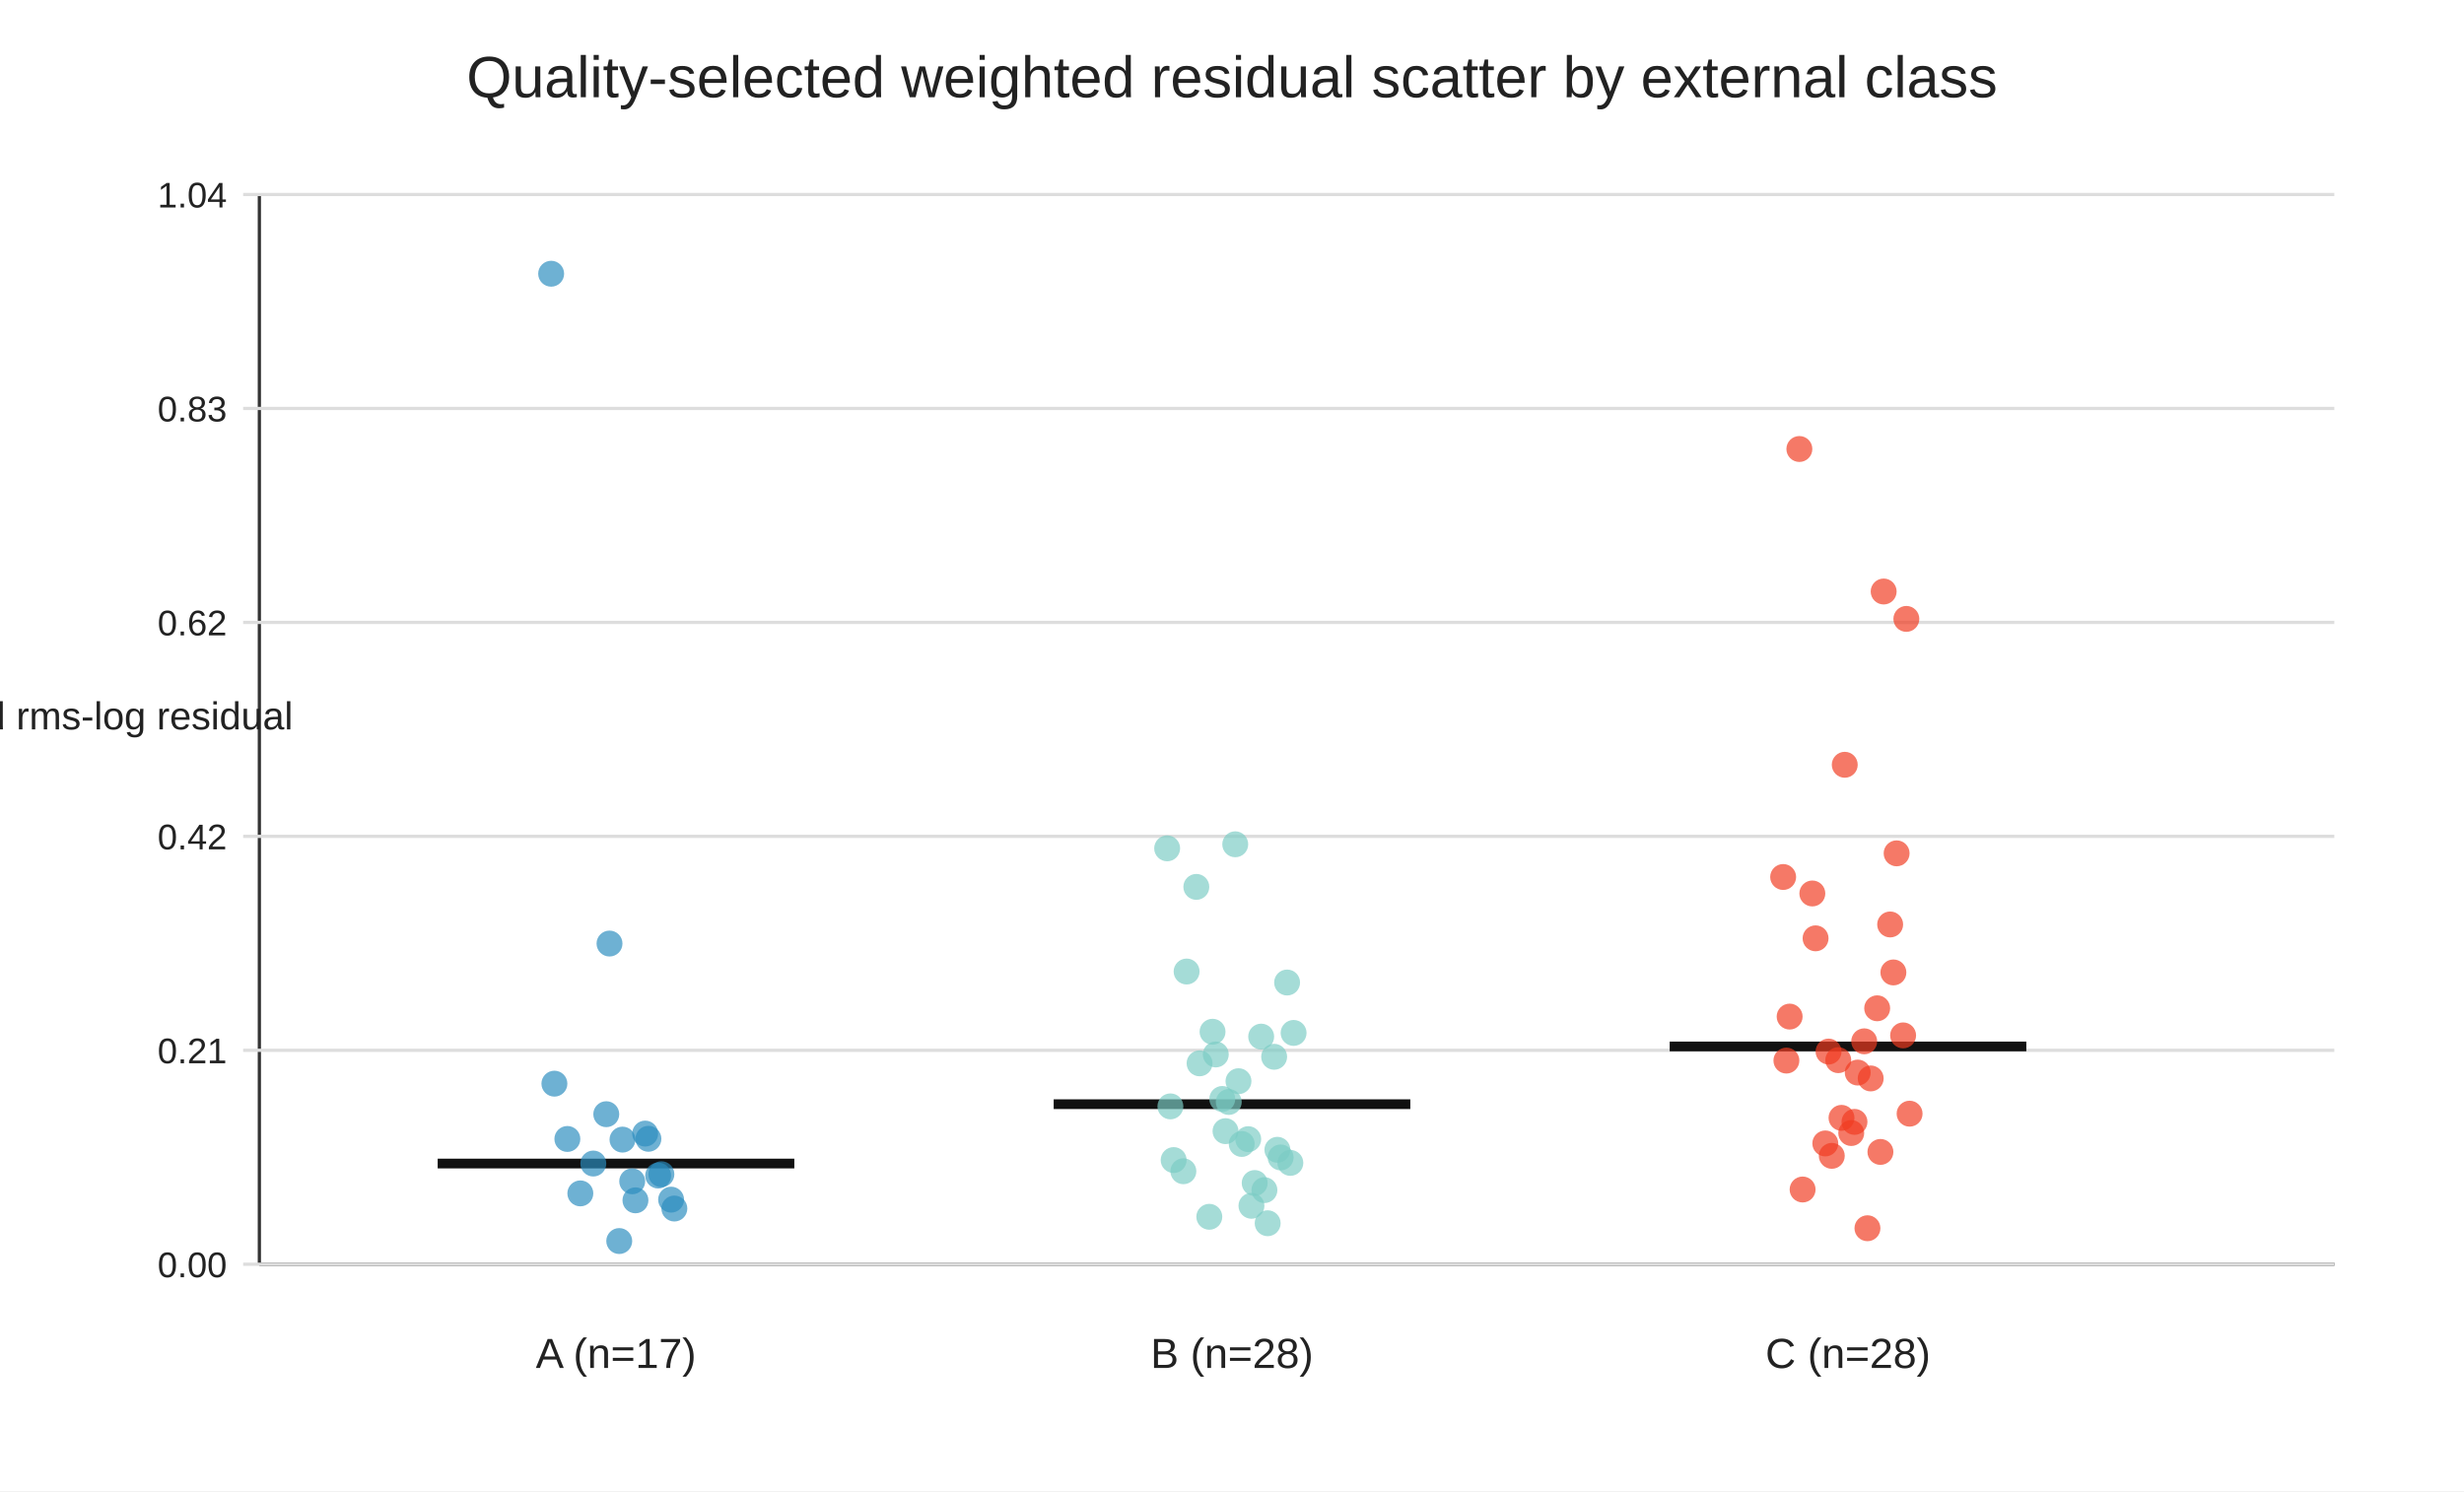
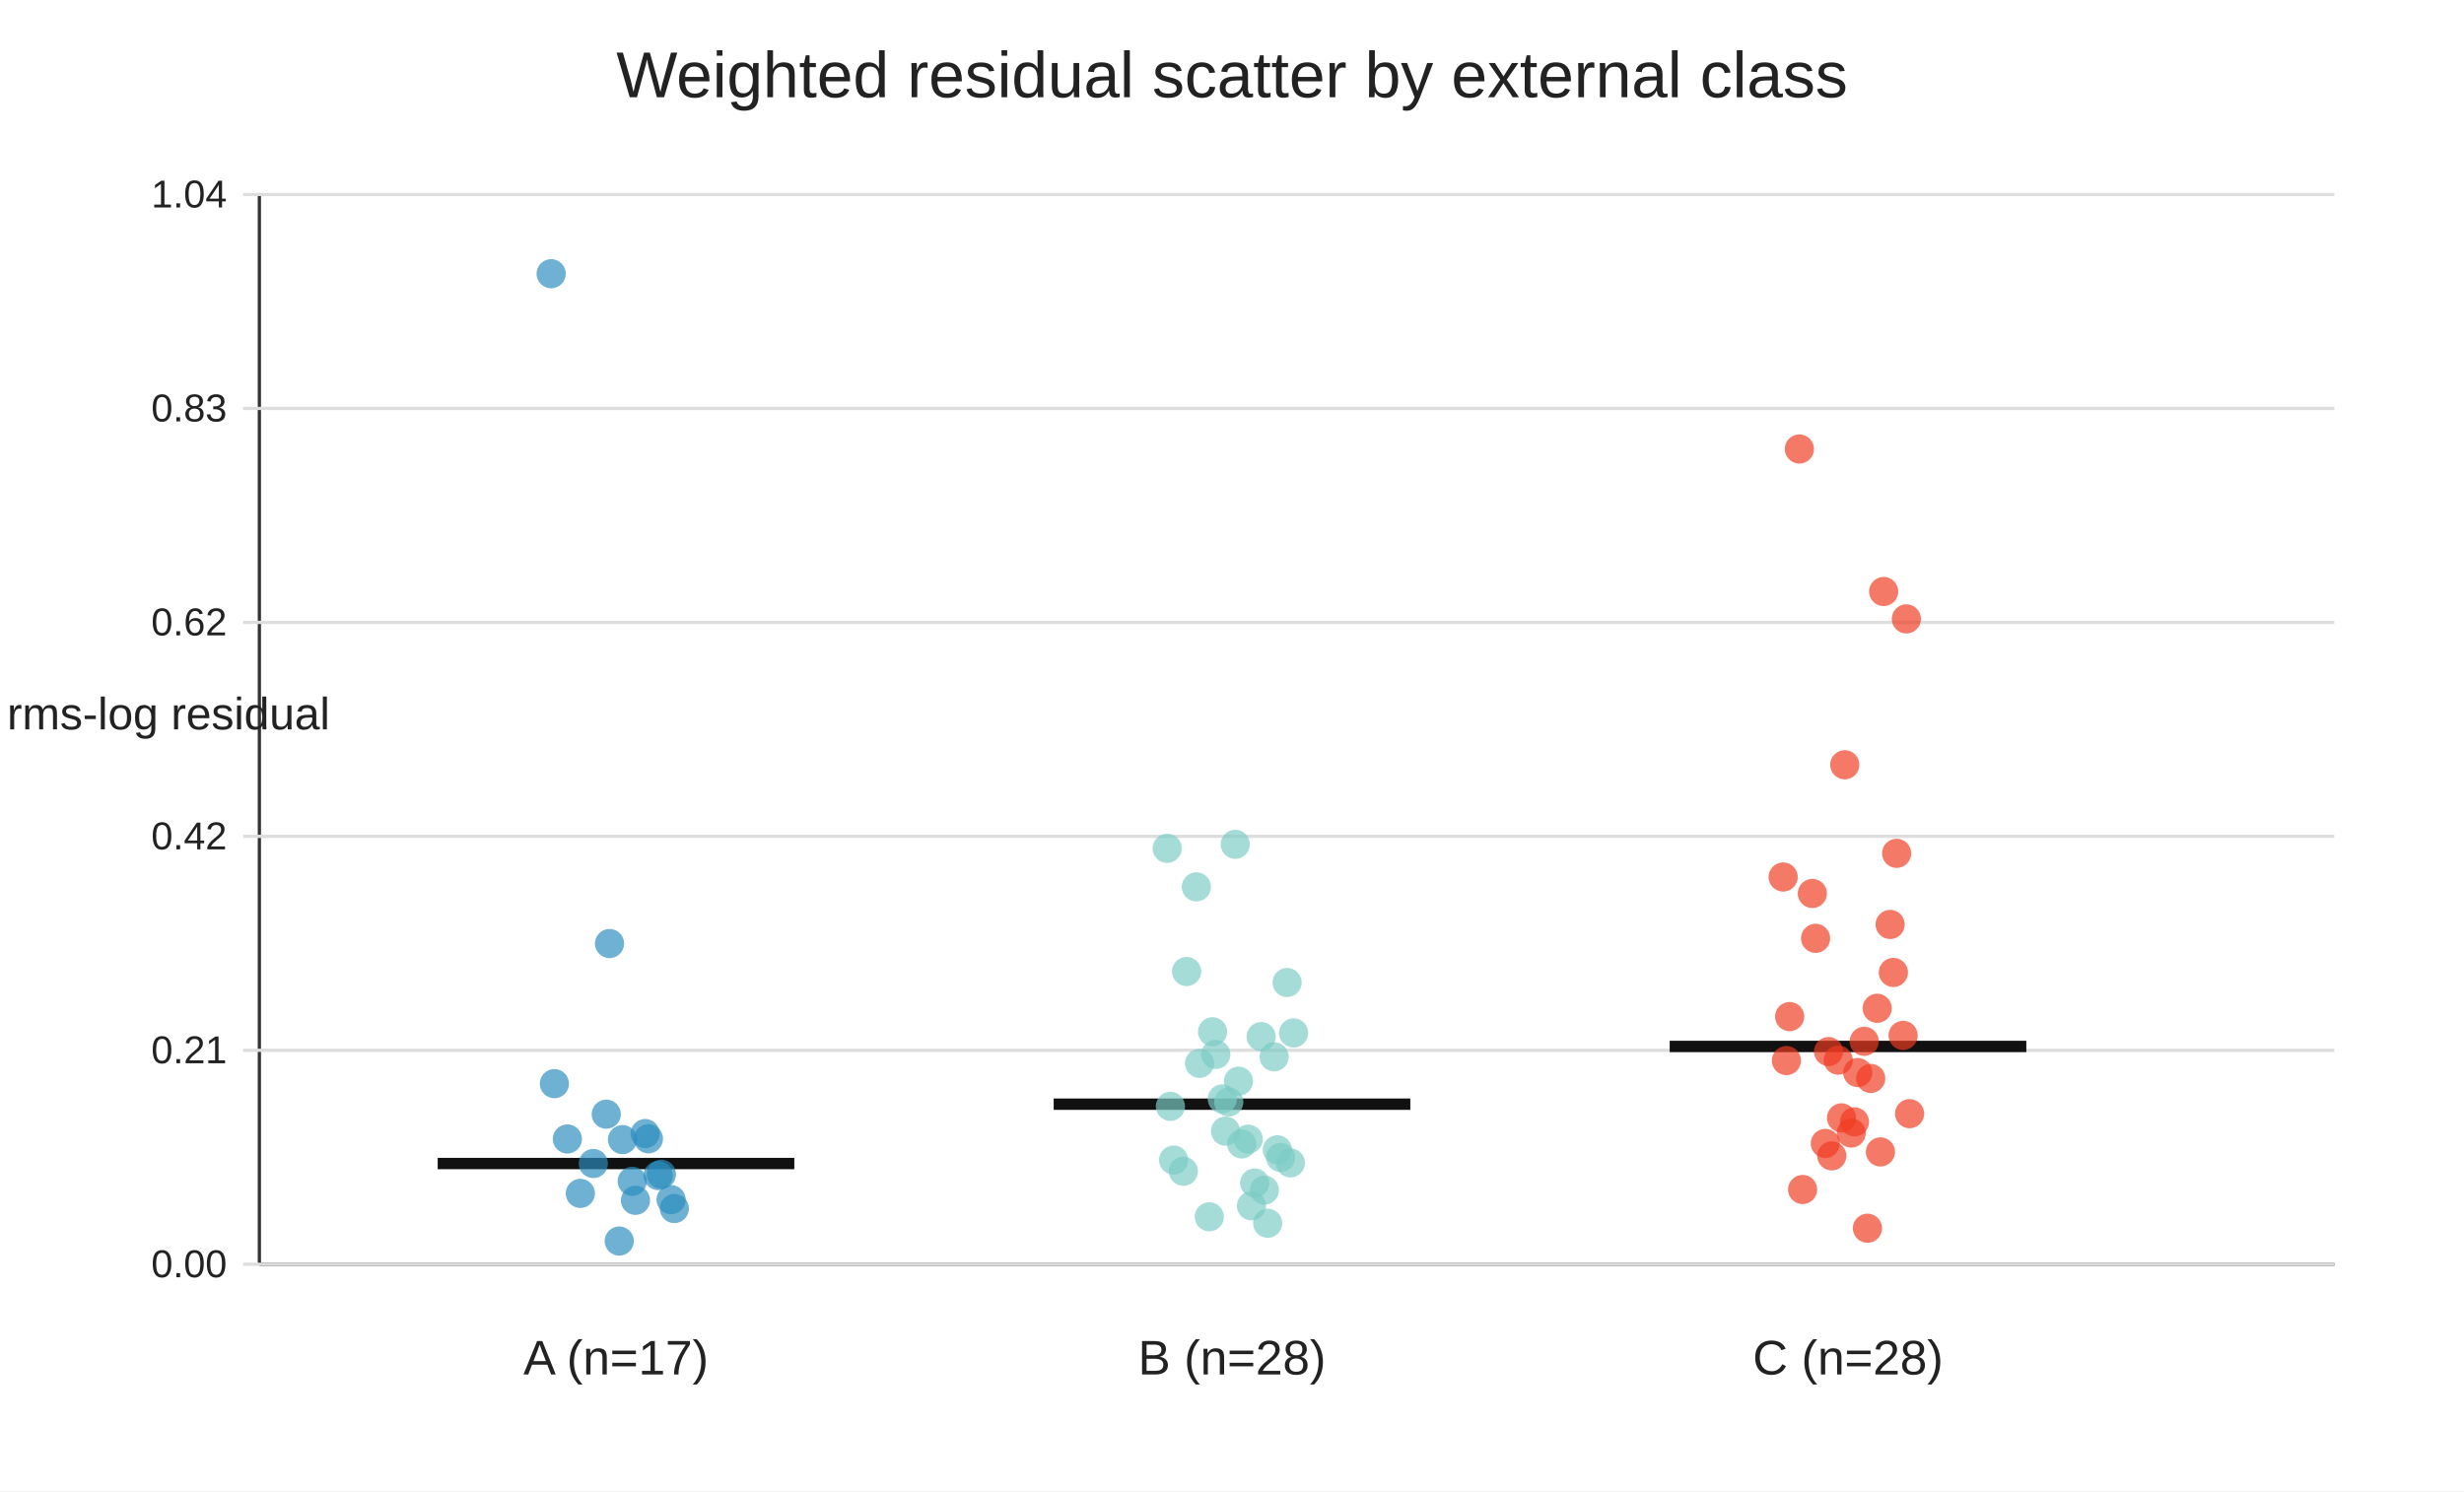
<svg xmlns="http://www.w3.org/2000/svg" width="760" height="460" viewBox="0 0 760 460">
  <rect width="100%" height="100%" fill="white" />
-   <text x="380.00" y="30.00" font-family="Arial, sans-serif" font-size="18" text-anchor="middle" fill="#222">Quality-selected weighted residual scatter by external class</text>
+   <text x="380.00" y="30.00" font-family="Arial, sans-serif" font-size="20" text-anchor="middle" fill="#222">Weighted residual scatter by external class</text>
  <line x1="80" y1="390" x2="720" y2="390" stroke="#333" />
  <line x1="80" y1="60" x2="80" y2="390" stroke="#333" />
  <line x1="75" y1="390.00" x2="720" y2="390.00" stroke="#ddd" />
-   <text x="70.00" y="394.00" font-family="Arial, sans-serif" font-size="11" text-anchor="end" fill="#222">0.00</text>
+   <text x="70.00" y="394.00" font-family="Arial, sans-serif" font-size="12" text-anchor="end" fill="#222">0.00</text>
  <line x1="75" y1="324.00" x2="720" y2="324.00" stroke="#ddd" />
-   <text x="70.00" y="328.00" font-family="Arial, sans-serif" font-size="11" text-anchor="end" fill="#222">0.21</text>
+   <text x="70.00" y="328.00" font-family="Arial, sans-serif" font-size="12" text-anchor="end" fill="#222">0.21</text>
  <line x1="75" y1="258.00" x2="720" y2="258.00" stroke="#ddd" />
-   <text x="70.00" y="262.00" font-family="Arial, sans-serif" font-size="11" text-anchor="end" fill="#222">0.42</text>
+   <text x="70.00" y="262.00" font-family="Arial, sans-serif" font-size="12" text-anchor="end" fill="#222">0.42</text>
  <line x1="75" y1="192.00" x2="720" y2="192.00" stroke="#ddd" />
-   <text x="70.00" y="196.00" font-family="Arial, sans-serif" font-size="11" text-anchor="end" fill="#222">0.62</text>
+   <text x="70.00" y="196.00" font-family="Arial, sans-serif" font-size="12" text-anchor="end" fill="#222">0.62</text>
  <line x1="75" y1="126.00" x2="720" y2="126.00" stroke="#ddd" />
-   <text x="70.00" y="130.00" font-family="Arial, sans-serif" font-size="11" text-anchor="end" fill="#222">0.83</text>
+   <text x="70.00" y="130.00" font-family="Arial, sans-serif" font-size="12" text-anchor="end" fill="#222">0.83</text>
  <line x1="75" y1="60.00" x2="720" y2="60.00" stroke="#ddd" />
-   <text x="70.00" y="64.00" font-family="Arial, sans-serif" font-size="11" text-anchor="end" fill="#222">1.04</text>
-   <text x="190.00" y="422.00" font-family="Arial, sans-serif" font-size="13" text-anchor="middle" fill="#222">A (n=17)</text>
-   <line x1="135" y1="358.93" x2="245" y2="358.93" stroke="#111" stroke-width="3" />
-   <circle cx="170.00" cy="84.44" r="4" fill="#2b8cbe" opacity="0.68" />
-   <circle cx="207.00" cy="370.07" r="4" fill="#2b8cbe" opacity="0.68" />
-   <circle cx="203.00" cy="362.64" r="4" fill="#2b8cbe" opacity="0.68" />
-   <circle cx="199.00" cy="349.69" r="4" fill="#2b8cbe" opacity="0.68" />
-   <circle cx="195.00" cy="364.41" r="4" fill="#2b8cbe" opacity="0.68" />
-   <circle cx="191.00" cy="382.84" r="4" fill="#2b8cbe" opacity="0.68" />
-   <circle cx="187.00" cy="343.71" r="4" fill="#2b8cbe" opacity="0.68" />
-   <circle cx="183.00" cy="358.93" r="4" fill="#2b8cbe" opacity="0.68" />
-   <circle cx="179.00" cy="368.14" r="4" fill="#2b8cbe" opacity="0.68" />
-   <circle cx="175.00" cy="351.35" r="4" fill="#2b8cbe" opacity="0.68" />
-   <circle cx="171.00" cy="334.29" r="4" fill="#2b8cbe" opacity="0.68" />
-   <circle cx="208.00" cy="372.81" r="4" fill="#2b8cbe" opacity="0.68" />
-   <circle cx="204.00" cy="362.23" r="4" fill="#2b8cbe" opacity="0.68" />
-   <circle cx="200.00" cy="351.30" r="4" fill="#2b8cbe" opacity="0.68" />
-   <circle cx="196.00" cy="370.28" r="4" fill="#2b8cbe" opacity="0.68" />
-   <circle cx="192.00" cy="351.55" r="4" fill="#2b8cbe" opacity="0.68" />
-   <circle cx="188.00" cy="291.07" r="4" fill="#2b8cbe" opacity="0.68" />
-   <text x="380.00" y="422.00" font-family="Arial, sans-serif" font-size="13" text-anchor="middle" fill="#222">B (n=28)</text>
-   <line x1="325" y1="340.62" x2="435" y2="340.62" stroke="#111" stroke-width="3" />
-   <circle cx="360.00" cy="261.70" r="4" fill="#7bccc4" opacity="0.68" />
-   <circle cx="397.00" cy="303.09" r="4" fill="#7bccc4" opacity="0.68" />
-   <circle cx="393.00" cy="326.00" r="4" fill="#7bccc4" opacity="0.68" />
-   <circle cx="389.00" cy="319.78" r="4" fill="#7bccc4" opacity="0.68" />
-   <circle cx="385.00" cy="351.41" r="4" fill="#7bccc4" opacity="0.68" />
-   <circle cx="381.00" cy="260.45" r="4" fill="#7bccc4" opacity="0.68" />
-   <circle cx="377.00" cy="339.01" r="4" fill="#7bccc4" opacity="0.68" />
-   <circle cx="373.00" cy="375.36" r="4" fill="#7bccc4" opacity="0.68" />
-   <circle cx="369.00" cy="273.59" r="4" fill="#7bccc4" opacity="0.68" />
-   <circle cx="365.00" cy="361.31" r="4" fill="#7bccc4" opacity="0.68" />
-   <circle cx="361.00" cy="341.30" r="4" fill="#7bccc4" opacity="0.68" />
-   <circle cx="398.00" cy="358.73" r="4" fill="#7bccc4" opacity="0.68" />
-   <circle cx="394.00" cy="354.69" r="4" fill="#7bccc4" opacity="0.68" />
-   <circle cx="390.00" cy="367.13" r="4" fill="#7bccc4" opacity="0.68" />
-   <circle cx="386.00" cy="371.97" r="4" fill="#7bccc4" opacity="0.68" />
-   <circle cx="382.00" cy="333.53" r="4" fill="#7bccc4" opacity="0.68" />
-   <circle cx="378.00" cy="348.94" r="4" fill="#7bccc4" opacity="0.68" />
-   <circle cx="374.00" cy="318.28" r="4" fill="#7bccc4" opacity="0.68" />
-   <circle cx="370.00" cy="328.02" r="4" fill="#7bccc4" opacity="0.68" />
-   <circle cx="366.00" cy="299.70" r="4" fill="#7bccc4" opacity="0.68" />
-   <circle cx="362.00" cy="357.86" r="4" fill="#7bccc4" opacity="0.68" />
-   <circle cx="399.00" cy="318.64" r="4" fill="#7bccc4" opacity="0.68" />
-   <circle cx="395.00" cy="357.05" r="4" fill="#7bccc4" opacity="0.68" />
-   <circle cx="391.00" cy="377.35" r="4" fill="#7bccc4" opacity="0.68" />
-   <circle cx="387.00" cy="364.94" r="4" fill="#7bccc4" opacity="0.68" />
-   <circle cx="383.00" cy="352.89" r="4" fill="#7bccc4" opacity="0.68" />
-   <circle cx="379.00" cy="339.94" r="4" fill="#7bccc4" opacity="0.68" />
-   <circle cx="375.00" cy="325.28" r="4" fill="#7bccc4" opacity="0.68" />
-   <text x="570.00" y="422.00" font-family="Arial, sans-serif" font-size="13" text-anchor="middle" fill="#222">C (n=28)</text>
-   <line x1="515" y1="322.81" x2="625" y2="322.81" stroke="#111" stroke-width="3" />
-   <circle cx="550.00" cy="270.54" r="4" fill="#f03b20" opacity="0.68" />
-   <circle cx="587.00" cy="319.40" r="4" fill="#f03b20" opacity="0.68" />
-   <circle cx="583.00" cy="285.18" r="4" fill="#f03b20" opacity="0.68" />
-   <circle cx="579.00" cy="311.04" r="4" fill="#f03b20" opacity="0.68" />
-   <circle cx="575.00" cy="321.23" r="4" fill="#f03b20" opacity="0.68" />
-   <circle cx="571.00" cy="349.52" r="4" fill="#f03b20" opacity="0.68" />
-   <circle cx="567.00" cy="327.04" r="4" fill="#f03b20" opacity="0.68" />
-   <circle cx="563.00" cy="352.73" r="4" fill="#f03b20" opacity="0.68" />
-   <circle cx="559.00" cy="275.62" r="4" fill="#f03b20" opacity="0.68" />
-   <circle cx="555.00" cy="138.51" r="4" fill="#f03b20" opacity="0.68" />
-   <circle cx="551.00" cy="327.17" r="4" fill="#f03b20" opacity="0.68" />
-   <circle cx="588.00" cy="190.92" r="4" fill="#f03b20" opacity="0.68" />
-   <circle cx="584.00" cy="299.98" r="4" fill="#f03b20" opacity="0.68" />
-   <circle cx="580.00" cy="355.35" r="4" fill="#f03b20" opacity="0.68" />
-   <circle cx="576.00" cy="378.89" r="4" fill="#f03b20" opacity="0.68" />
-   <circle cx="572.00" cy="346.08" r="4" fill="#f03b20" opacity="0.68" />
-   <circle cx="568.00" cy="344.84" r="4" fill="#f03b20" opacity="0.68" />
-   <circle cx="564.00" cy="324.39" r="4" fill="#f03b20" opacity="0.68" />
-   <circle cx="560.00" cy="289.46" r="4" fill="#f03b20" opacity="0.68" />
-   <circle cx="556.00" cy="366.94" r="4" fill="#f03b20" opacity="0.68" />
-   <circle cx="552.00" cy="313.60" r="4" fill="#f03b20" opacity="0.68" />
-   <circle cx="589.00" cy="343.55" r="4" fill="#f03b20" opacity="0.68" />
-   <circle cx="585.00" cy="263.24" r="4" fill="#f03b20" opacity="0.68" />
-   <circle cx="581.00" cy="182.47" r="4" fill="#f03b20" opacity="0.68" />
-   <circle cx="577.00" cy="332.68" r="4" fill="#f03b20" opacity="0.68" />
-   <circle cx="573.00" cy="330.87" r="4" fill="#f03b20" opacity="0.68" />
-   <circle cx="569.00" cy="235.92" r="4" fill="#f03b20" opacity="0.68" />
-   <circle cx="565.00" cy="356.56" r="4" fill="#f03b20" opacity="0.68" />
-   <text x="22.00" y="225.00" font-family="Arial, sans-serif" font-size="12" text-anchor="middle" fill="#222">weighted rms-log residual</text>
+   <text x="70.00" y="64.00" font-family="Arial, sans-serif" font-size="12" text-anchor="end" fill="#222">1.04</text>
+   <text x="190.00" y="424.00" font-family="Arial, sans-serif" font-size="15" text-anchor="middle" fill="#222">A (n=17)</text>
+   <line x1="135" y1="358.93" x2="245" y2="358.93" stroke="#111" stroke-width="3.5" />
+   <circle cx="170.00" cy="84.44" r="4.5" fill="#2b8cbe" opacity="0.68" />
+   <circle cx="207.00" cy="370.07" r="4.5" fill="#2b8cbe" opacity="0.68" />
+   <circle cx="203.00" cy="362.64" r="4.5" fill="#2b8cbe" opacity="0.68" />
+   <circle cx="199.00" cy="349.69" r="4.5" fill="#2b8cbe" opacity="0.68" />
+   <circle cx="195.00" cy="364.41" r="4.5" fill="#2b8cbe" opacity="0.68" />
+   <circle cx="191.00" cy="382.84" r="4.5" fill="#2b8cbe" opacity="0.68" />
+   <circle cx="187.00" cy="343.71" r="4.5" fill="#2b8cbe" opacity="0.68" />
+   <circle cx="183.00" cy="358.93" r="4.5" fill="#2b8cbe" opacity="0.68" />
+   <circle cx="179.00" cy="368.14" r="4.5" fill="#2b8cbe" opacity="0.68" />
+   <circle cx="175.00" cy="351.35" r="4.5" fill="#2b8cbe" opacity="0.68" />
+   <circle cx="171.00" cy="334.29" r="4.5" fill="#2b8cbe" opacity="0.68" />
+   <circle cx="208.00" cy="372.81" r="4.5" fill="#2b8cbe" opacity="0.68" />
+   <circle cx="204.00" cy="362.23" r="4.5" fill="#2b8cbe" opacity="0.68" />
+   <circle cx="200.00" cy="351.30" r="4.5" fill="#2b8cbe" opacity="0.68" />
+   <circle cx="196.00" cy="370.28" r="4.5" fill="#2b8cbe" opacity="0.68" />
+   <circle cx="192.00" cy="351.55" r="4.5" fill="#2b8cbe" opacity="0.68" />
+   <circle cx="188.00" cy="291.07" r="4.5" fill="#2b8cbe" opacity="0.68" />
+   <text x="380.00" y="424.00" font-family="Arial, sans-serif" font-size="15" text-anchor="middle" fill="#222">B (n=28)</text>
+   <line x1="325" y1="340.62" x2="435" y2="340.62" stroke="#111" stroke-width="3.5" />
+   <circle cx="360.00" cy="261.70" r="4.5" fill="#7bccc4" opacity="0.68" />
+   <circle cx="397.00" cy="303.09" r="4.5" fill="#7bccc4" opacity="0.68" />
+   <circle cx="393.00" cy="326.00" r="4.5" fill="#7bccc4" opacity="0.68" />
+   <circle cx="389.00" cy="319.78" r="4.5" fill="#7bccc4" opacity="0.68" />
+   <circle cx="385.00" cy="351.41" r="4.5" fill="#7bccc4" opacity="0.68" />
+   <circle cx="381.00" cy="260.45" r="4.5" fill="#7bccc4" opacity="0.68" />
+   <circle cx="377.00" cy="339.01" r="4.5" fill="#7bccc4" opacity="0.68" />
+   <circle cx="373.00" cy="375.36" r="4.5" fill="#7bccc4" opacity="0.68" />
+   <circle cx="369.00" cy="273.59" r="4.5" fill="#7bccc4" opacity="0.68" />
+   <circle cx="365.00" cy="361.31" r="4.5" fill="#7bccc4" opacity="0.68" />
+   <circle cx="361.00" cy="341.30" r="4.5" fill="#7bccc4" opacity="0.68" />
+   <circle cx="398.00" cy="358.73" r="4.5" fill="#7bccc4" opacity="0.68" />
+   <circle cx="394.00" cy="354.69" r="4.5" fill="#7bccc4" opacity="0.68" />
+   <circle cx="390.00" cy="367.13" r="4.5" fill="#7bccc4" opacity="0.68" />
+   <circle cx="386.00" cy="371.97" r="4.5" fill="#7bccc4" opacity="0.68" />
+   <circle cx="382.00" cy="333.53" r="4.5" fill="#7bccc4" opacity="0.68" />
+   <circle cx="378.00" cy="348.94" r="4.5" fill="#7bccc4" opacity="0.68" />
+   <circle cx="374.00" cy="318.28" r="4.5" fill="#7bccc4" opacity="0.68" />
+   <circle cx="370.00" cy="328.02" r="4.5" fill="#7bccc4" opacity="0.68" />
+   <circle cx="366.00" cy="299.70" r="4.5" fill="#7bccc4" opacity="0.68" />
+   <circle cx="362.00" cy="357.86" r="4.5" fill="#7bccc4" opacity="0.68" />
+   <circle cx="399.00" cy="318.64" r="4.5" fill="#7bccc4" opacity="0.68" />
+   <circle cx="395.00" cy="357.05" r="4.5" fill="#7bccc4" opacity="0.68" />
+   <circle cx="391.00" cy="377.35" r="4.5" fill="#7bccc4" opacity="0.68" />
+   <circle cx="387.00" cy="364.94" r="4.5" fill="#7bccc4" opacity="0.68" />
+   <circle cx="383.00" cy="352.89" r="4.5" fill="#7bccc4" opacity="0.68" />
+   <circle cx="379.00" cy="339.94" r="4.5" fill="#7bccc4" opacity="0.68" />
+   <circle cx="375.00" cy="325.28" r="4.5" fill="#7bccc4" opacity="0.68" />
+   <text x="570.00" y="424.00" font-family="Arial, sans-serif" font-size="15" text-anchor="middle" fill="#222">C (n=28)</text>
+   <line x1="515" y1="322.81" x2="625" y2="322.81" stroke="#111" stroke-width="3.5" />
+   <circle cx="550.00" cy="270.54" r="4.5" fill="#f03b20" opacity="0.68" />
+   <circle cx="587.00" cy="319.40" r="4.5" fill="#f03b20" opacity="0.68" />
+   <circle cx="583.00" cy="285.18" r="4.5" fill="#f03b20" opacity="0.68" />
+   <circle cx="579.00" cy="311.04" r="4.5" fill="#f03b20" opacity="0.68" />
+   <circle cx="575.00" cy="321.23" r="4.5" fill="#f03b20" opacity="0.68" />
+   <circle cx="571.00" cy="349.52" r="4.5" fill="#f03b20" opacity="0.68" />
+   <circle cx="567.00" cy="327.04" r="4.5" fill="#f03b20" opacity="0.68" />
+   <circle cx="563.00" cy="352.73" r="4.5" fill="#f03b20" opacity="0.68" />
+   <circle cx="559.00" cy="275.62" r="4.5" fill="#f03b20" opacity="0.68" />
+   <circle cx="555.00" cy="138.51" r="4.5" fill="#f03b20" opacity="0.68" />
+   <circle cx="551.00" cy="327.17" r="4.5" fill="#f03b20" opacity="0.68" />
+   <circle cx="588.00" cy="190.92" r="4.5" fill="#f03b20" opacity="0.68" />
+   <circle cx="584.00" cy="299.98" r="4.5" fill="#f03b20" opacity="0.68" />
+   <circle cx="580.00" cy="355.35" r="4.5" fill="#f03b20" opacity="0.68" />
+   <circle cx="576.00" cy="378.89" r="4.5" fill="#f03b20" opacity="0.68" />
+   <circle cx="572.00" cy="346.08" r="4.5" fill="#f03b20" opacity="0.68" />
+   <circle cx="568.00" cy="344.84" r="4.5" fill="#f03b20" opacity="0.68" />
+   <circle cx="564.00" cy="324.39" r="4.5" fill="#f03b20" opacity="0.68" />
+   <circle cx="560.00" cy="289.46" r="4.5" fill="#f03b20" opacity="0.68" />
+   <circle cx="556.00" cy="366.94" r="4.5" fill="#f03b20" opacity="0.68" />
+   <circle cx="552.00" cy="313.60" r="4.5" fill="#f03b20" opacity="0.68" />
+   <circle cx="589.00" cy="343.55" r="4.5" fill="#f03b20" opacity="0.68" />
+   <circle cx="585.00" cy="263.24" r="4.5" fill="#f03b20" opacity="0.68" />
+   <circle cx="581.00" cy="182.47" r="4.5" fill="#f03b20" opacity="0.68" />
+   <circle cx="577.00" cy="332.68" r="4.5" fill="#f03b20" opacity="0.68" />
+   <circle cx="573.00" cy="330.87" r="4.5" fill="#f03b20" opacity="0.68" />
+   <circle cx="569.00" cy="235.92" r="4.5" fill="#f03b20" opacity="0.68" />
+   <circle cx="565.00" cy="356.56" r="4.5" fill="#f03b20" opacity="0.68" />
+   <text x="22.00" y="225.00" font-family="Arial, sans-serif" font-size="14" text-anchor="middle" fill="#222">weighted rms-log residual</text>
</svg>
